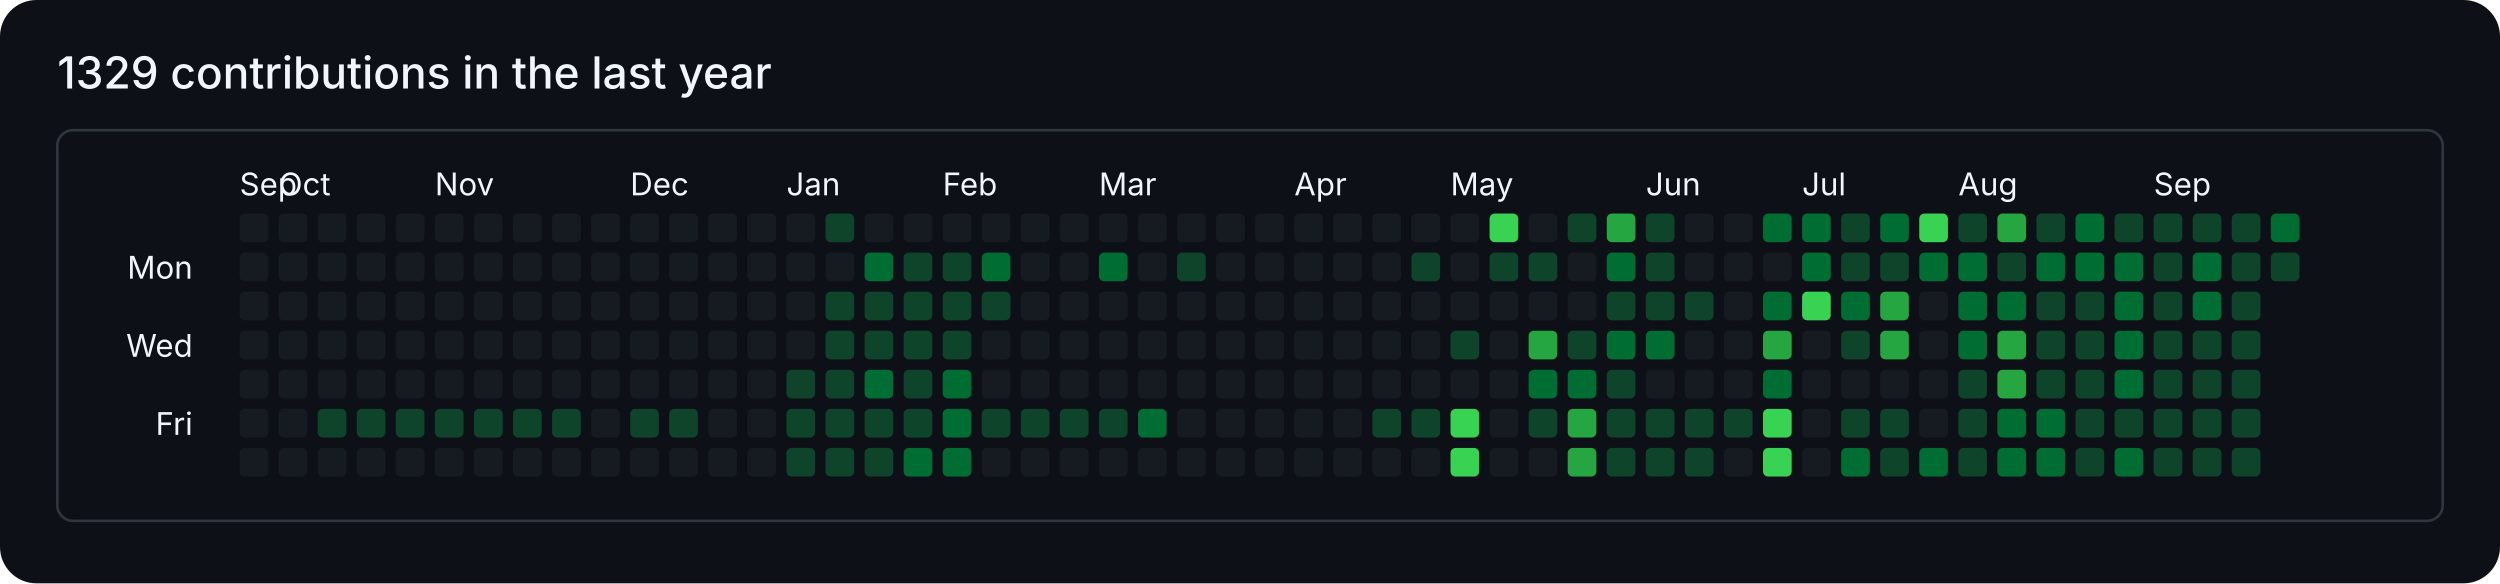
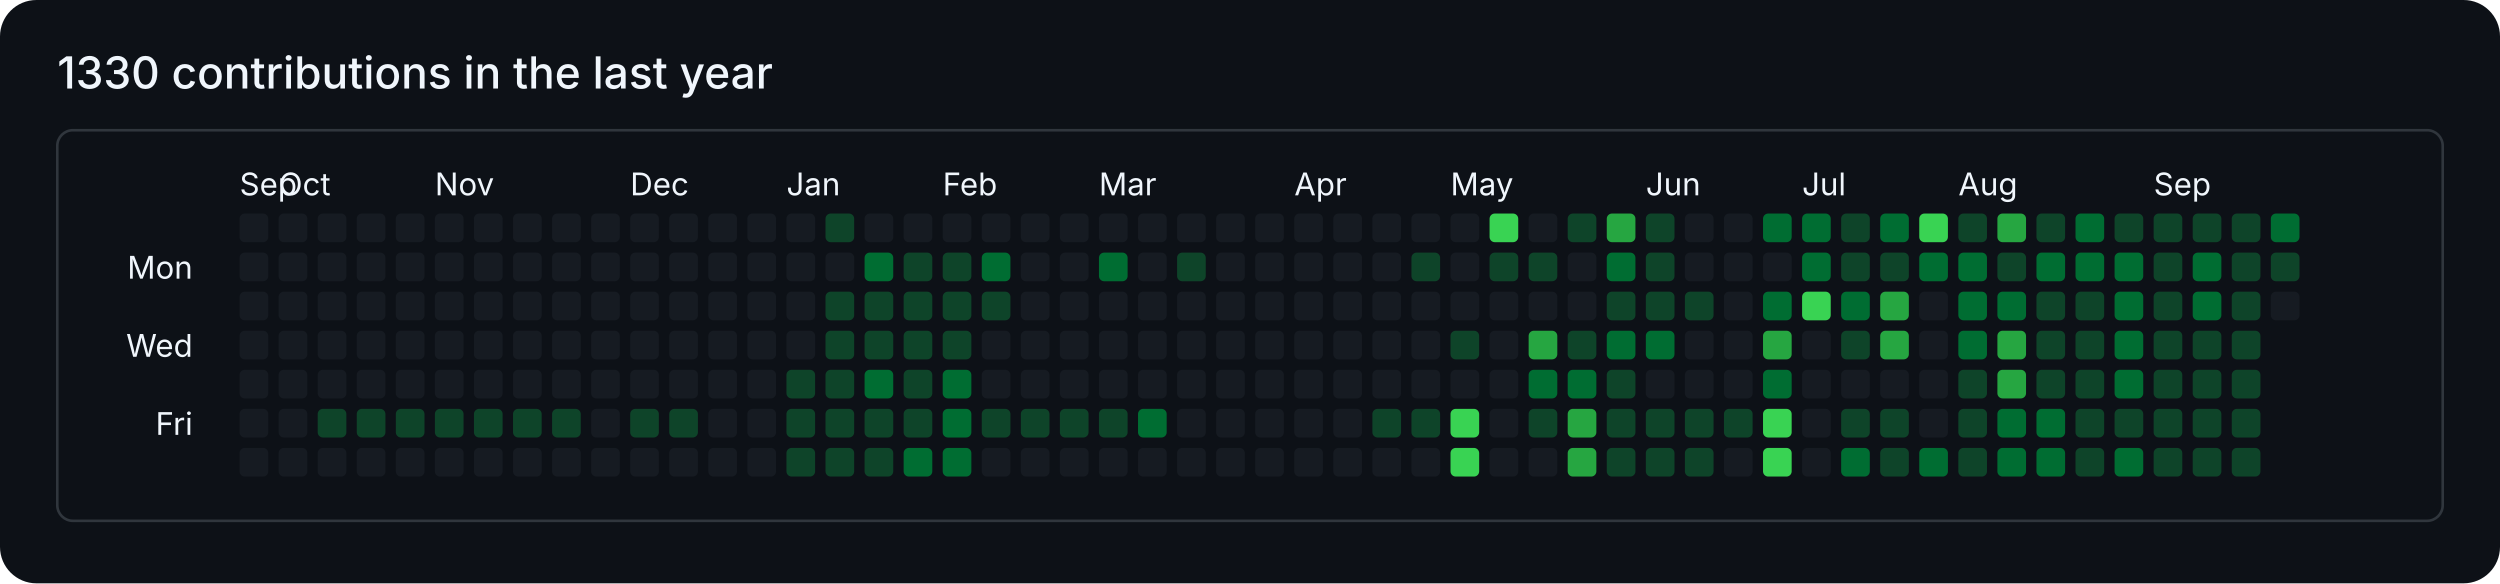
<svg xmlns="http://www.w3.org/2000/svg" width="1200" height="280" viewBox="0 0 960 224" fill="none" role="img" aria-label="AleksZyro GitHub contribution calendar">
  <style>
    .title { font: 500 17px -apple-system, BlinkMacSystemFont, 'Segoe UI', sans-serif; fill: #f0f6fc; }
    .month-label, .weekday-label, .legend, .hint { font: 400 12px -apple-system, BlinkMacSystemFont, 'Segoe UI', sans-serif; fill: #f0f6fc; }
    .hint, .legend-muted { fill: #8b949e; }
    .day-cell { shape-rendering: geometricPrecision; }
  </style>
  <rect width="960" height="224" rx="14" fill="#0d1117" />
-   <text x="22" y="34" class="title">1329 contributions in the last year</text>
+   <text x="22" y="34" class="title">1330 contributions in the last year</text>
  <rect x="22" y="50" width="916" height="150" rx="6" fill="none" stroke="#30363d" />
  <text x="92" y="75" class="month-label">Sep</text>
  <text x="107" y="75" class="month-label">Oct</text>
  <text x="167" y="75" class="month-label">Nov</text>
  <text x="242" y="75" class="month-label">Dec</text>
  <text x="302" y="75" class="month-label">Jan</text>
  <text x="362" y="75" class="month-label">Feb</text>
  <text x="422" y="75" class="month-label">Mar</text>
  <text x="497" y="75" class="month-label">Apr</text>
  <text x="557" y="75" class="month-label">May</text>
  <text x="632" y="75" class="month-label">Jun</text>
  <text x="692" y="75" class="month-label">Jul</text>
  <text x="752" y="75" class="month-label">Aug</text>
  <text x="827" y="75" class="month-label">Sep</text>
  <text x="74" y="107" class="weekday-label" text-anchor="end">Mon</text>
  <text x="74" y="137" class="weekday-label" text-anchor="end">Wed</text>
  <text x="74" y="167" class="weekday-label" text-anchor="end">Fri</text>
  <rect class="day-cell" x="92" y="82" width="11" height="11" rx="2" fill="#161b22" />
  <rect class="day-cell" x="92" y="97" width="11" height="11" rx="2" fill="#161b22" />
  <rect class="day-cell" x="92" y="112" width="11" height="11" rx="2" fill="#161b22" />
  <rect class="day-cell" x="92" y="127" width="11" height="11" rx="2" fill="#161b22" />
  <rect class="day-cell" x="92" y="142" width="11" height="11" rx="2" fill="#161b22" />
  <rect class="day-cell" x="92" y="157" width="11" height="11" rx="2" fill="#161b22" />
  <rect class="day-cell" x="92" y="172" width="11" height="11" rx="2" fill="#161b22" />
  <rect class="day-cell" x="107" y="82" width="11" height="11" rx="2" fill="#161b22" />
  <rect class="day-cell" x="107" y="97" width="11" height="11" rx="2" fill="#161b22" />
  <rect class="day-cell" x="107" y="112" width="11" height="11" rx="2" fill="#161b22" />
  <rect class="day-cell" x="107" y="127" width="11" height="11" rx="2" fill="#161b22" />
  <rect class="day-cell" x="107" y="142" width="11" height="11" rx="2" fill="#161b22" />
  <rect class="day-cell" x="107" y="157" width="11" height="11" rx="2" fill="#161b22" />
  <rect class="day-cell" x="107" y="172" width="11" height="11" rx="2" fill="#161b22" />
  <rect class="day-cell" x="122" y="82" width="11" height="11" rx="2" fill="#161b22" />
  <rect class="day-cell" x="122" y="97" width="11" height="11" rx="2" fill="#161b22" />
  <rect class="day-cell" x="122" y="112" width="11" height="11" rx="2" fill="#161b22" />
  <rect class="day-cell" x="122" y="127" width="11" height="11" rx="2" fill="#161b22" />
  <rect class="day-cell" x="122" y="142" width="11" height="11" rx="2" fill="#161b22" />
  <rect class="day-cell" x="122" y="157" width="11" height="11" rx="2" fill="#0e4429" />
  <rect class="day-cell" x="122" y="172" width="11" height="11" rx="2" fill="#161b22" />
  <rect class="day-cell" x="137" y="82" width="11" height="11" rx="2" fill="#161b22" />
  <rect class="day-cell" x="137" y="97" width="11" height="11" rx="2" fill="#161b22" />
  <rect class="day-cell" x="137" y="112" width="11" height="11" rx="2" fill="#161b22" />
  <rect class="day-cell" x="137" y="127" width="11" height="11" rx="2" fill="#161b22" />
  <rect class="day-cell" x="137" y="142" width="11" height="11" rx="2" fill="#161b22" />
  <rect class="day-cell" x="137" y="157" width="11" height="11" rx="2" fill="#0e4429" />
  <rect class="day-cell" x="137" y="172" width="11" height="11" rx="2" fill="#161b22" />
  <rect class="day-cell" x="152" y="82" width="11" height="11" rx="2" fill="#161b22" />
  <rect class="day-cell" x="152" y="97" width="11" height="11" rx="2" fill="#161b22" />
  <rect class="day-cell" x="152" y="112" width="11" height="11" rx="2" fill="#161b22" />
  <rect class="day-cell" x="152" y="127" width="11" height="11" rx="2" fill="#161b22" />
  <rect class="day-cell" x="152" y="142" width="11" height="11" rx="2" fill="#161b22" />
  <rect class="day-cell" x="152" y="157" width="11" height="11" rx="2" fill="#0e4429" />
  <rect class="day-cell" x="152" y="172" width="11" height="11" rx="2" fill="#161b22" />
  <rect class="day-cell" x="167" y="82" width="11" height="11" rx="2" fill="#161b22" />
  <rect class="day-cell" x="167" y="97" width="11" height="11" rx="2" fill="#161b22" />
  <rect class="day-cell" x="167" y="112" width="11" height="11" rx="2" fill="#161b22" />
  <rect class="day-cell" x="167" y="127" width="11" height="11" rx="2" fill="#161b22" />
  <rect class="day-cell" x="167" y="142" width="11" height="11" rx="2" fill="#161b22" />
  <rect class="day-cell" x="167" y="157" width="11" height="11" rx="2" fill="#0e4429" />
  <rect class="day-cell" x="167" y="172" width="11" height="11" rx="2" fill="#161b22" />
  <rect class="day-cell" x="182" y="82" width="11" height="11" rx="2" fill="#161b22" />
  <rect class="day-cell" x="182" y="97" width="11" height="11" rx="2" fill="#161b22" />
  <rect class="day-cell" x="182" y="112" width="11" height="11" rx="2" fill="#161b22" />
  <rect class="day-cell" x="182" y="127" width="11" height="11" rx="2" fill="#161b22" />
  <rect class="day-cell" x="182" y="142" width="11" height="11" rx="2" fill="#161b22" />
  <rect class="day-cell" x="182" y="157" width="11" height="11" rx="2" fill="#0e4429" />
  <rect class="day-cell" x="182" y="172" width="11" height="11" rx="2" fill="#161b22" />
  <rect class="day-cell" x="197" y="82" width="11" height="11" rx="2" fill="#161b22" />
  <rect class="day-cell" x="197" y="97" width="11" height="11" rx="2" fill="#161b22" />
  <rect class="day-cell" x="197" y="112" width="11" height="11" rx="2" fill="#161b22" />
  <rect class="day-cell" x="197" y="127" width="11" height="11" rx="2" fill="#161b22" />
  <rect class="day-cell" x="197" y="142" width="11" height="11" rx="2" fill="#161b22" />
  <rect class="day-cell" x="197" y="157" width="11" height="11" rx="2" fill="#0e4429" />
  <rect class="day-cell" x="197" y="172" width="11" height="11" rx="2" fill="#161b22" />
  <rect class="day-cell" x="212" y="82" width="11" height="11" rx="2" fill="#161b22" />
  <rect class="day-cell" x="212" y="97" width="11" height="11" rx="2" fill="#161b22" />
  <rect class="day-cell" x="212" y="112" width="11" height="11" rx="2" fill="#161b22" />
  <rect class="day-cell" x="212" y="127" width="11" height="11" rx="2" fill="#161b22" />
  <rect class="day-cell" x="212" y="142" width="11" height="11" rx="2" fill="#161b22" />
  <rect class="day-cell" x="212" y="157" width="11" height="11" rx="2" fill="#0e4429" />
  <rect class="day-cell" x="212" y="172" width="11" height="11" rx="2" fill="#161b22" />
  <rect class="day-cell" x="227" y="82" width="11" height="11" rx="2" fill="#161b22" />
  <rect class="day-cell" x="227" y="97" width="11" height="11" rx="2" fill="#161b22" />
  <rect class="day-cell" x="227" y="112" width="11" height="11" rx="2" fill="#161b22" />
  <rect class="day-cell" x="227" y="127" width="11" height="11" rx="2" fill="#161b22" />
  <rect class="day-cell" x="227" y="142" width="11" height="11" rx="2" fill="#161b22" />
  <rect class="day-cell" x="227" y="157" width="11" height="11" rx="2" fill="#161b22" />
  <rect class="day-cell" x="227" y="172" width="11" height="11" rx="2" fill="#161b22" />
  <rect class="day-cell" x="242" y="82" width="11" height="11" rx="2" fill="#161b22" />
  <rect class="day-cell" x="242" y="97" width="11" height="11" rx="2" fill="#161b22" />
  <rect class="day-cell" x="242" y="112" width="11" height="11" rx="2" fill="#161b22" />
  <rect class="day-cell" x="242" y="127" width="11" height="11" rx="2" fill="#161b22" />
  <rect class="day-cell" x="242" y="142" width="11" height="11" rx="2" fill="#161b22" />
  <rect class="day-cell" x="242" y="157" width="11" height="11" rx="2" fill="#0e4429" />
  <rect class="day-cell" x="242" y="172" width="11" height="11" rx="2" fill="#161b22" />
  <rect class="day-cell" x="257" y="82" width="11" height="11" rx="2" fill="#161b22" />
  <rect class="day-cell" x="257" y="97" width="11" height="11" rx="2" fill="#161b22" />
  <rect class="day-cell" x="257" y="112" width="11" height="11" rx="2" fill="#161b22" />
  <rect class="day-cell" x="257" y="127" width="11" height="11" rx="2" fill="#161b22" />
  <rect class="day-cell" x="257" y="142" width="11" height="11" rx="2" fill="#161b22" />
  <rect class="day-cell" x="257" y="157" width="11" height="11" rx="2" fill="#0e4429" />
  <rect class="day-cell" x="257" y="172" width="11" height="11" rx="2" fill="#161b22" />
  <rect class="day-cell" x="272" y="82" width="11" height="11" rx="2" fill="#161b22" />
  <rect class="day-cell" x="272" y="97" width="11" height="11" rx="2" fill="#161b22" />
  <rect class="day-cell" x="272" y="112" width="11" height="11" rx="2" fill="#161b22" />
  <rect class="day-cell" x="272" y="127" width="11" height="11" rx="2" fill="#161b22" />
  <rect class="day-cell" x="272" y="142" width="11" height="11" rx="2" fill="#161b22" />
  <rect class="day-cell" x="272" y="157" width="11" height="11" rx="2" fill="#161b22" />
  <rect class="day-cell" x="272" y="172" width="11" height="11" rx="2" fill="#161b22" />
  <rect class="day-cell" x="287" y="82" width="11" height="11" rx="2" fill="#161b22" />
  <rect class="day-cell" x="287" y="97" width="11" height="11" rx="2" fill="#161b22" />
  <rect class="day-cell" x="287" y="112" width="11" height="11" rx="2" fill="#161b22" />
  <rect class="day-cell" x="287" y="127" width="11" height="11" rx="2" fill="#161b22" />
  <rect class="day-cell" x="287" y="142" width="11" height="11" rx="2" fill="#161b22" />
  <rect class="day-cell" x="287" y="157" width="11" height="11" rx="2" fill="#161b22" />
  <rect class="day-cell" x="287" y="172" width="11" height="11" rx="2" fill="#161b22" />
  <rect class="day-cell" x="302" y="82" width="11" height="11" rx="2" fill="#161b22" />
  <rect class="day-cell" x="302" y="97" width="11" height="11" rx="2" fill="#161b22" />
  <rect class="day-cell" x="302" y="112" width="11" height="11" rx="2" fill="#161b22" />
  <rect class="day-cell" x="302" y="127" width="11" height="11" rx="2" fill="#161b22" />
  <rect class="day-cell" x="302" y="142" width="11" height="11" rx="2" fill="#0e4429" />
  <rect class="day-cell" x="302" y="157" width="11" height="11" rx="2" fill="#0e4429" />
  <rect class="day-cell" x="302" y="172" width="11" height="11" rx="2" fill="#0e4429" />
  <rect class="day-cell" x="317" y="82" width="11" height="11" rx="2" fill="#0e4429" />
  <rect class="day-cell" x="317" y="97" width="11" height="11" rx="2" fill="#161b22" />
  <rect class="day-cell" x="317" y="112" width="11" height="11" rx="2" fill="#0e4429" />
  <rect class="day-cell" x="317" y="127" width="11" height="11" rx="2" fill="#0e4429" />
  <rect class="day-cell" x="317" y="142" width="11" height="11" rx="2" fill="#0e4429" />
  <rect class="day-cell" x="317" y="157" width="11" height="11" rx="2" fill="#0e4429" />
  <rect class="day-cell" x="317" y="172" width="11" height="11" rx="2" fill="#0e4429" />
  <rect class="day-cell" x="332" y="82" width="11" height="11" rx="2" fill="#161b22" />
  <rect class="day-cell" x="332" y="97" width="11" height="11" rx="2" fill="#006d32" />
  <rect class="day-cell" x="332" y="112" width="11" height="11" rx="2" fill="#0e4429" />
  <rect class="day-cell" x="332" y="127" width="11" height="11" rx="2" fill="#0e4429" />
  <rect class="day-cell" x="332" y="142" width="11" height="11" rx="2" fill="#006d32" />
  <rect class="day-cell" x="332" y="157" width="11" height="11" rx="2" fill="#0e4429" />
  <rect class="day-cell" x="332" y="172" width="11" height="11" rx="2" fill="#0e4429" />
  <rect class="day-cell" x="347" y="82" width="11" height="11" rx="2" fill="#161b22" />
  <rect class="day-cell" x="347" y="97" width="11" height="11" rx="2" fill="#0e4429" />
  <rect class="day-cell" x="347" y="112" width="11" height="11" rx="2" fill="#0e4429" />
  <rect class="day-cell" x="347" y="127" width="11" height="11" rx="2" fill="#0e4429" />
  <rect class="day-cell" x="347" y="142" width="11" height="11" rx="2" fill="#0e4429" />
  <rect class="day-cell" x="347" y="157" width="11" height="11" rx="2" fill="#0e4429" />
  <rect class="day-cell" x="347" y="172" width="11" height="11" rx="2" fill="#006d32" />
  <rect class="day-cell" x="362" y="82" width="11" height="11" rx="2" fill="#161b22" />
  <rect class="day-cell" x="362" y="97" width="11" height="11" rx="2" fill="#0e4429" />
  <rect class="day-cell" x="362" y="112" width="11" height="11" rx="2" fill="#0e4429" />
  <rect class="day-cell" x="362" y="127" width="11" height="11" rx="2" fill="#0e4429" />
  <rect class="day-cell" x="362" y="142" width="11" height="11" rx="2" fill="#006d32" />
  <rect class="day-cell" x="362" y="157" width="11" height="11" rx="2" fill="#006d32" />
  <rect class="day-cell" x="362" y="172" width="11" height="11" rx="2" fill="#006d32" />
  <rect class="day-cell" x="377" y="82" width="11" height="11" rx="2" fill="#161b22" />
  <rect class="day-cell" x="377" y="97" width="11" height="11" rx="2" fill="#006d32" />
  <rect class="day-cell" x="377" y="112" width="11" height="11" rx="2" fill="#0e4429" />
  <rect class="day-cell" x="377" y="127" width="11" height="11" rx="2" fill="#161b22" />
  <rect class="day-cell" x="377" y="142" width="11" height="11" rx="2" fill="#161b22" />
  <rect class="day-cell" x="377" y="157" width="11" height="11" rx="2" fill="#0e4429" />
  <rect class="day-cell" x="377" y="172" width="11" height="11" rx="2" fill="#161b22" />
  <rect class="day-cell" x="392" y="82" width="11" height="11" rx="2" fill="#161b22" />
  <rect class="day-cell" x="392" y="97" width="11" height="11" rx="2" fill="#161b22" />
  <rect class="day-cell" x="392" y="112" width="11" height="11" rx="2" fill="#161b22" />
  <rect class="day-cell" x="392" y="127" width="11" height="11" rx="2" fill="#161b22" />
  <rect class="day-cell" x="392" y="142" width="11" height="11" rx="2" fill="#161b22" />
  <rect class="day-cell" x="392" y="157" width="11" height="11" rx="2" fill="#0e4429" />
  <rect class="day-cell" x="392" y="172" width="11" height="11" rx="2" fill="#161b22" />
  <rect class="day-cell" x="407" y="82" width="11" height="11" rx="2" fill="#161b22" />
  <rect class="day-cell" x="407" y="97" width="11" height="11" rx="2" fill="#161b22" />
  <rect class="day-cell" x="407" y="112" width="11" height="11" rx="2" fill="#161b22" />
  <rect class="day-cell" x="407" y="127" width="11" height="11" rx="2" fill="#161b22" />
  <rect class="day-cell" x="407" y="142" width="11" height="11" rx="2" fill="#161b22" />
  <rect class="day-cell" x="407" y="157" width="11" height="11" rx="2" fill="#0e4429" />
  <rect class="day-cell" x="407" y="172" width="11" height="11" rx="2" fill="#161b22" />
  <rect class="day-cell" x="422" y="82" width="11" height="11" rx="2" fill="#161b22" />
  <rect class="day-cell" x="422" y="97" width="11" height="11" rx="2" fill="#006d32" />
  <rect class="day-cell" x="422" y="112" width="11" height="11" rx="2" fill="#161b22" />
  <rect class="day-cell" x="422" y="127" width="11" height="11" rx="2" fill="#161b22" />
  <rect class="day-cell" x="422" y="142" width="11" height="11" rx="2" fill="#161b22" />
  <rect class="day-cell" x="422" y="157" width="11" height="11" rx="2" fill="#0e4429" />
  <rect class="day-cell" x="422" y="172" width="11" height="11" rx="2" fill="#161b22" />
  <rect class="day-cell" x="437" y="82" width="11" height="11" rx="2" fill="#161b22" />
  <rect class="day-cell" x="437" y="97" width="11" height="11" rx="2" fill="#161b22" />
  <rect class="day-cell" x="437" y="112" width="11" height="11" rx="2" fill="#161b22" />
  <rect class="day-cell" x="437" y="127" width="11" height="11" rx="2" fill="#161b22" />
  <rect class="day-cell" x="437" y="142" width="11" height="11" rx="2" fill="#161b22" />
  <rect class="day-cell" x="437" y="157" width="11" height="11" rx="2" fill="#006d32" />
  <rect class="day-cell" x="437" y="172" width="11" height="11" rx="2" fill="#161b22" />
  <rect class="day-cell" x="452" y="82" width="11" height="11" rx="2" fill="#161b22" />
  <rect class="day-cell" x="452" y="97" width="11" height="11" rx="2" fill="#0e4429" />
  <rect class="day-cell" x="452" y="112" width="11" height="11" rx="2" fill="#161b22" />
  <rect class="day-cell" x="452" y="127" width="11" height="11" rx="2" fill="#161b22" />
  <rect class="day-cell" x="452" y="142" width="11" height="11" rx="2" fill="#161b22" />
  <rect class="day-cell" x="452" y="157" width="11" height="11" rx="2" fill="#161b22" />
  <rect class="day-cell" x="452" y="172" width="11" height="11" rx="2" fill="#161b22" />
  <rect class="day-cell" x="467" y="82" width="11" height="11" rx="2" fill="#161b22" />
  <rect class="day-cell" x="467" y="97" width="11" height="11" rx="2" fill="#161b22" />
  <rect class="day-cell" x="467" y="112" width="11" height="11" rx="2" fill="#161b22" />
  <rect class="day-cell" x="467" y="127" width="11" height="11" rx="2" fill="#161b22" />
  <rect class="day-cell" x="467" y="142" width="11" height="11" rx="2" fill="#161b22" />
  <rect class="day-cell" x="467" y="157" width="11" height="11" rx="2" fill="#161b22" />
  <rect class="day-cell" x="467" y="172" width="11" height="11" rx="2" fill="#161b22" />
  <rect class="day-cell" x="482" y="82" width="11" height="11" rx="2" fill="#161b22" />
  <rect class="day-cell" x="482" y="97" width="11" height="11" rx="2" fill="#161b22" />
  <rect class="day-cell" x="482" y="112" width="11" height="11" rx="2" fill="#161b22" />
  <rect class="day-cell" x="482" y="127" width="11" height="11" rx="2" fill="#161b22" />
  <rect class="day-cell" x="482" y="142" width="11" height="11" rx="2" fill="#161b22" />
  <rect class="day-cell" x="482" y="157" width="11" height="11" rx="2" fill="#161b22" />
  <rect class="day-cell" x="482" y="172" width="11" height="11" rx="2" fill="#161b22" />
  <rect class="day-cell" x="497" y="82" width="11" height="11" rx="2" fill="#161b22" />
  <rect class="day-cell" x="497" y="97" width="11" height="11" rx="2" fill="#161b22" />
  <rect class="day-cell" x="497" y="112" width="11" height="11" rx="2" fill="#161b22" />
  <rect class="day-cell" x="497" y="127" width="11" height="11" rx="2" fill="#161b22" />
  <rect class="day-cell" x="497" y="142" width="11" height="11" rx="2" fill="#161b22" />
  <rect class="day-cell" x="497" y="157" width="11" height="11" rx="2" fill="#161b22" />
  <rect class="day-cell" x="497" y="172" width="11" height="11" rx="2" fill="#161b22" />
  <rect class="day-cell" x="512" y="82" width="11" height="11" rx="2" fill="#161b22" />
  <rect class="day-cell" x="512" y="97" width="11" height="11" rx="2" fill="#161b22" />
  <rect class="day-cell" x="512" y="112" width="11" height="11" rx="2" fill="#161b22" />
  <rect class="day-cell" x="512" y="127" width="11" height="11" rx="2" fill="#161b22" />
  <rect class="day-cell" x="512" y="142" width="11" height="11" rx="2" fill="#161b22" />
  <rect class="day-cell" x="512" y="157" width="11" height="11" rx="2" fill="#161b22" />
  <rect class="day-cell" x="512" y="172" width="11" height="11" rx="2" fill="#161b22" />
  <rect class="day-cell" x="527" y="82" width="11" height="11" rx="2" fill="#161b22" />
  <rect class="day-cell" x="527" y="97" width="11" height="11" rx="2" fill="#161b22" />
  <rect class="day-cell" x="527" y="112" width="11" height="11" rx="2" fill="#161b22" />
  <rect class="day-cell" x="527" y="127" width="11" height="11" rx="2" fill="#161b22" />
  <rect class="day-cell" x="527" y="142" width="11" height="11" rx="2" fill="#161b22" />
  <rect class="day-cell" x="527" y="157" width="11" height="11" rx="2" fill="#0e4429" />
  <rect class="day-cell" x="527" y="172" width="11" height="11" rx="2" fill="#161b22" />
  <rect class="day-cell" x="542" y="82" width="11" height="11" rx="2" fill="#161b22" />
  <rect class="day-cell" x="542" y="97" width="11" height="11" rx="2" fill="#0e4429" />
  <rect class="day-cell" x="542" y="112" width="11" height="11" rx="2" fill="#161b22" />
  <rect class="day-cell" x="542" y="127" width="11" height="11" rx="2" fill="#161b22" />
  <rect class="day-cell" x="542" y="142" width="11" height="11" rx="2" fill="#161b22" />
  <rect class="day-cell" x="542" y="157" width="11" height="11" rx="2" fill="#0e4429" />
  <rect class="day-cell" x="542" y="172" width="11" height="11" rx="2" fill="#161b22" />
  <rect class="day-cell" x="557" y="82" width="11" height="11" rx="2" fill="#161b22" />
  <rect class="day-cell" x="557" y="97" width="11" height="11" rx="2" fill="#161b22" />
  <rect class="day-cell" x="557" y="112" width="11" height="11" rx="2" fill="#161b22" />
  <rect class="day-cell" x="557" y="127" width="11" height="11" rx="2" fill="#0e4429" />
  <rect class="day-cell" x="557" y="142" width="11" height="11" rx="2" fill="#161b22" />
  <rect class="day-cell" x="557" y="157" width="11" height="11" rx="2" fill="#39d353" />
  <rect class="day-cell" x="557" y="172" width="11" height="11" rx="2" fill="#39d353" />
  <rect class="day-cell" x="572" y="82" width="11" height="11" rx="2" fill="#39d353" />
  <rect class="day-cell" x="572" y="97" width="11" height="11" rx="2" fill="#0e4429" />
  <rect class="day-cell" x="572" y="112" width="11" height="11" rx="2" fill="#161b22" />
  <rect class="day-cell" x="572" y="127" width="11" height="11" rx="2" fill="#161b22" />
  <rect class="day-cell" x="572" y="142" width="11" height="11" rx="2" fill="#161b22" />
  <rect class="day-cell" x="572" y="157" width="11" height="11" rx="2" fill="#161b22" />
  <rect class="day-cell" x="572" y="172" width="11" height="11" rx="2" fill="#161b22" />
  <rect class="day-cell" x="587" y="82" width="11" height="11" rx="2" fill="#161b22" />
  <rect class="day-cell" x="587" y="97" width="11" height="11" rx="2" fill="#0e4429" />
  <rect class="day-cell" x="587" y="112" width="11" height="11" rx="2" fill="#161b22" />
  <rect class="day-cell" x="587" y="127" width="11" height="11" rx="2" fill="#26a641" />
  <rect class="day-cell" x="587" y="142" width="11" height="11" rx="2" fill="#006d32" />
  <rect class="day-cell" x="587" y="157" width="11" height="11" rx="2" fill="#0e4429" />
  <rect class="day-cell" x="587" y="172" width="11" height="11" rx="2" fill="#161b22" />
  <rect class="day-cell" x="602" y="82" width="11" height="11" rx="2" fill="#0e4429" />
  <rect class="day-cell" x="602" y="97" width="11" height="11" rx="2" fill="#161b22" />
  <rect class="day-cell" x="602" y="112" width="11" height="11" rx="2" fill="#161b22" />
  <rect class="day-cell" x="602" y="127" width="11" height="11" rx="2" fill="#0e4429" />
  <rect class="day-cell" x="602" y="142" width="11" height="11" rx="2" fill="#006d32" />
  <rect class="day-cell" x="602" y="157" width="11" height="11" rx="2" fill="#26a641" />
  <rect class="day-cell" x="602" y="172" width="11" height="11" rx="2" fill="#26a641" />
  <rect class="day-cell" x="617" y="82" width="11" height="11" rx="2" fill="#26a641" />
  <rect class="day-cell" x="617" y="97" width="11" height="11" rx="2" fill="#006d32" />
  <rect class="day-cell" x="617" y="112" width="11" height="11" rx="2" fill="#0e4429" />
  <rect class="day-cell" x="617" y="127" width="11" height="11" rx="2" fill="#006d32" />
  <rect class="day-cell" x="617" y="142" width="11" height="11" rx="2" fill="#0e4429" />
  <rect class="day-cell" x="617" y="157" width="11" height="11" rx="2" fill="#0e4429" />
  <rect class="day-cell" x="617" y="172" width="11" height="11" rx="2" fill="#0e4429" />
  <rect class="day-cell" x="632" y="82" width="11" height="11" rx="2" fill="#0e4429" />
  <rect class="day-cell" x="632" y="97" width="11" height="11" rx="2" fill="#0e4429" />
  <rect class="day-cell" x="632" y="112" width="11" height="11" rx="2" fill="#0e4429" />
  <rect class="day-cell" x="632" y="127" width="11" height="11" rx="2" fill="#006d32" />
  <rect class="day-cell" x="632" y="142" width="11" height="11" rx="2" fill="#161b22" />
  <rect class="day-cell" x="632" y="157" width="11" height="11" rx="2" fill="#0e4429" />
  <rect class="day-cell" x="632" y="172" width="11" height="11" rx="2" fill="#0e4429" />
  <rect class="day-cell" x="647" y="82" width="11" height="11" rx="2" fill="#161b22" />
  <rect class="day-cell" x="647" y="97" width="11" height="11" rx="2" fill="#161b22" />
  <rect class="day-cell" x="647" y="112" width="11" height="11" rx="2" fill="#0e4429" />
  <rect class="day-cell" x="647" y="127" width="11" height="11" rx="2" fill="#161b22" />
  <rect class="day-cell" x="647" y="142" width="11" height="11" rx="2" fill="#161b22" />
  <rect class="day-cell" x="647" y="157" width="11" height="11" rx="2" fill="#0e4429" />
  <rect class="day-cell" x="647" y="172" width="11" height="11" rx="2" fill="#0e4429" />
  <rect class="day-cell" x="662" y="82" width="11" height="11" rx="2" fill="#161b22" />
  <rect class="day-cell" x="662" y="97" width="11" height="11" rx="2" fill="#161b22" />
  <rect class="day-cell" x="662" y="112" width="11" height="11" rx="2" fill="#161b22" />
  <rect class="day-cell" x="662" y="127" width="11" height="11" rx="2" fill="#161b22" />
  <rect class="day-cell" x="662" y="142" width="11" height="11" rx="2" fill="#161b22" />
  <rect class="day-cell" x="662" y="157" width="11" height="11" rx="2" fill="#0e4429" />
  <rect class="day-cell" x="662" y="172" width="11" height="11" rx="2" fill="#161b22" />
  <rect class="day-cell" x="677" y="82" width="11" height="11" rx="2" fill="#006d32" />
  <rect class="day-cell" x="677" y="97" width="11" height="11" rx="2" fill="#161b22" />
  <rect class="day-cell" x="677" y="112" width="11" height="11" rx="2" fill="#006d32" />
  <rect class="day-cell" x="677" y="127" width="11" height="11" rx="2" fill="#26a641" />
  <rect class="day-cell" x="677" y="142" width="11" height="11" rx="2" fill="#006d32" />
  <rect class="day-cell" x="677" y="157" width="11" height="11" rx="2" fill="#39d353" />
  <rect class="day-cell" x="677" y="172" width="11" height="11" rx="2" fill="#39d353" />
  <rect class="day-cell" x="692" y="82" width="11" height="11" rx="2" fill="#006d32" />
  <rect class="day-cell" x="692" y="97" width="11" height="11" rx="2" fill="#006d32" />
  <rect class="day-cell" x="692" y="112" width="11" height="11" rx="2" fill="#39d353" />
  <rect class="day-cell" x="692" y="127" width="11" height="11" rx="2" fill="#161b22" />
  <rect class="day-cell" x="692" y="142" width="11" height="11" rx="2" fill="#161b22" />
  <rect class="day-cell" x="692" y="157" width="11" height="11" rx="2" fill="#161b22" />
  <rect class="day-cell" x="692" y="172" width="11" height="11" rx="2" fill="#161b22" />
  <rect class="day-cell" x="707" y="82" width="11" height="11" rx="2" fill="#0e4429" />
  <rect class="day-cell" x="707" y="97" width="11" height="11" rx="2" fill="#0e4429" />
  <rect class="day-cell" x="707" y="112" width="11" height="11" rx="2" fill="#006d32" />
  <rect class="day-cell" x="707" y="127" width="11" height="11" rx="2" fill="#0e4429" />
  <rect class="day-cell" x="707" y="142" width="11" height="11" rx="2" fill="#161b22" />
  <rect class="day-cell" x="707" y="157" width="11" height="11" rx="2" fill="#0e4429" />
  <rect class="day-cell" x="707" y="172" width="11" height="11" rx="2" fill="#006d32" />
  <rect class="day-cell" x="722" y="82" width="11" height="11" rx="2" fill="#006d32" />
  <rect class="day-cell" x="722" y="97" width="11" height="11" rx="2" fill="#0e4429" />
  <rect class="day-cell" x="722" y="112" width="11" height="11" rx="2" fill="#26a641" />
  <rect class="day-cell" x="722" y="127" width="11" height="11" rx="2" fill="#26a641" />
  <rect class="day-cell" x="722" y="142" width="11" height="11" rx="2" fill="#161b22" />
  <rect class="day-cell" x="722" y="157" width="11" height="11" rx="2" fill="#0e4429" />
  <rect class="day-cell" x="722" y="172" width="11" height="11" rx="2" fill="#0e4429" />
  <rect class="day-cell" x="737" y="82" width="11" height="11" rx="2" fill="#39d353" />
  <rect class="day-cell" x="737" y="97" width="11" height="11" rx="2" fill="#006d32" />
  <rect class="day-cell" x="737" y="112" width="11" height="11" rx="2" fill="#161b22" />
  <rect class="day-cell" x="737" y="127" width="11" height="11" rx="2" fill="#161b22" />
  <rect class="day-cell" x="737" y="142" width="11" height="11" rx="2" fill="#161b22" />
  <rect class="day-cell" x="737" y="157" width="11" height="11" rx="2" fill="#161b22" />
  <rect class="day-cell" x="737" y="172" width="11" height="11" rx="2" fill="#006d32" />
  <rect class="day-cell" x="752" y="82" width="11" height="11" rx="2" fill="#0e4429" />
  <rect class="day-cell" x="752" y="97" width="11" height="11" rx="2" fill="#006d32" />
  <rect class="day-cell" x="752" y="112" width="11" height="11" rx="2" fill="#006d32" />
  <rect class="day-cell" x="752" y="127" width="11" height="11" rx="2" fill="#006d32" />
  <rect class="day-cell" x="752" y="142" width="11" height="11" rx="2" fill="#0e4429" />
  <rect class="day-cell" x="752" y="157" width="11" height="11" rx="2" fill="#0e4429" />
  <rect class="day-cell" x="752" y="172" width="11" height="11" rx="2" fill="#0e4429" />
  <rect class="day-cell" x="767" y="82" width="11" height="11" rx="2" fill="#26a641" />
  <rect class="day-cell" x="767" y="97" width="11" height="11" rx="2" fill="#0e4429" />
  <rect class="day-cell" x="767" y="112" width="11" height="11" rx="2" fill="#006d32" />
  <rect class="day-cell" x="767" y="127" width="11" height="11" rx="2" fill="#26a641" />
  <rect class="day-cell" x="767" y="142" width="11" height="11" rx="2" fill="#26a641" />
  <rect class="day-cell" x="767" y="157" width="11" height="11" rx="2" fill="#006d32" />
  <rect class="day-cell" x="767" y="172" width="11" height="11" rx="2" fill="#006d32" />
  <rect class="day-cell" x="782" y="82" width="11" height="11" rx="2" fill="#0e4429" />
  <rect class="day-cell" x="782" y="97" width="11" height="11" rx="2" fill="#006d32" />
  <rect class="day-cell" x="782" y="112" width="11" height="11" rx="2" fill="#0e4429" />
  <rect class="day-cell" x="782" y="127" width="11" height="11" rx="2" fill="#0e4429" />
  <rect class="day-cell" x="782" y="142" width="11" height="11" rx="2" fill="#0e4429" />
  <rect class="day-cell" x="782" y="157" width="11" height="11" rx="2" fill="#006d32" />
  <rect class="day-cell" x="782" y="172" width="11" height="11" rx="2" fill="#006d32" />
  <rect class="day-cell" x="797" y="82" width="11" height="11" rx="2" fill="#006d32" />
  <rect class="day-cell" x="797" y="97" width="11" height="11" rx="2" fill="#006d32" />
  <rect class="day-cell" x="797" y="112" width="11" height="11" rx="2" fill="#0e4429" />
  <rect class="day-cell" x="797" y="127" width="11" height="11" rx="2" fill="#0e4429" />
  <rect class="day-cell" x="797" y="142" width="11" height="11" rx="2" fill="#0e4429" />
  <rect class="day-cell" x="797" y="157" width="11" height="11" rx="2" fill="#0e4429" />
  <rect class="day-cell" x="797" y="172" width="11" height="11" rx="2" fill="#0e4429" />
  <rect class="day-cell" x="812" y="82" width="11" height="11" rx="2" fill="#0e4429" />
  <rect class="day-cell" x="812" y="97" width="11" height="11" rx="2" fill="#006d32" />
  <rect class="day-cell" x="812" y="112" width="11" height="11" rx="2" fill="#006d32" />
  <rect class="day-cell" x="812" y="127" width="11" height="11" rx="2" fill="#006d32" />
  <rect class="day-cell" x="812" y="142" width="11" height="11" rx="2" fill="#006d32" />
  <rect class="day-cell" x="812" y="157" width="11" height="11" rx="2" fill="#0e4429" />
  <rect class="day-cell" x="812" y="172" width="11" height="11" rx="2" fill="#006d32" />
  <rect class="day-cell" x="827" y="82" width="11" height="11" rx="2" fill="#0e4429" />
  <rect class="day-cell" x="827" y="97" width="11" height="11" rx="2" fill="#0e4429" />
  <rect class="day-cell" x="827" y="112" width="11" height="11" rx="2" fill="#0e4429" />
  <rect class="day-cell" x="827" y="127" width="11" height="11" rx="2" fill="#0e4429" />
  <rect class="day-cell" x="827" y="142" width="11" height="11" rx="2" fill="#0e4429" />
  <rect class="day-cell" x="827" y="157" width="11" height="11" rx="2" fill="#0e4429" />
  <rect class="day-cell" x="827" y="172" width="11" height="11" rx="2" fill="#0e4429" />
  <rect class="day-cell" x="842" y="82" width="11" height="11" rx="2" fill="#0e4429" />
  <rect class="day-cell" x="842" y="97" width="11" height="11" rx="2" fill="#006d32" />
  <rect class="day-cell" x="842" y="112" width="11" height="11" rx="2" fill="#006d32" />
  <rect class="day-cell" x="842" y="127" width="11" height="11" rx="2" fill="#0e4429" />
  <rect class="day-cell" x="842" y="142" width="11" height="11" rx="2" fill="#0e4429" />
  <rect class="day-cell" x="842" y="157" width="11" height="11" rx="2" fill="#0e4429" />
  <rect class="day-cell" x="842" y="172" width="11" height="11" rx="2" fill="#0e4429" />
  <rect class="day-cell" x="857" y="82" width="11" height="11" rx="2" fill="#0e4429" />
  <rect class="day-cell" x="857" y="97" width="11" height="11" rx="2" fill="#0e4429" />
  <rect class="day-cell" x="857" y="112" width="11" height="11" rx="2" fill="#0e4429" />
  <rect class="day-cell" x="857" y="127" width="11" height="11" rx="2" fill="#0e4429" />
  <rect class="day-cell" x="857" y="142" width="11" height="11" rx="2" fill="#0e4429" />
  <rect class="day-cell" x="857" y="157" width="11" height="11" rx="2" fill="#0e4429" />
  <rect class="day-cell" x="857" y="172" width="11" height="11" rx="2" fill="#0e4429" />
  <rect class="day-cell" x="872" y="82" width="11" height="11" rx="2" fill="#006d32" />
  <rect class="day-cell" x="872" y="97" width="11" height="11" rx="2" fill="#0e4429" />
+   <rect class="day-cell" x="872" y="112" width="11" height="11" rx="2" fill="#161b22" />
</svg>
